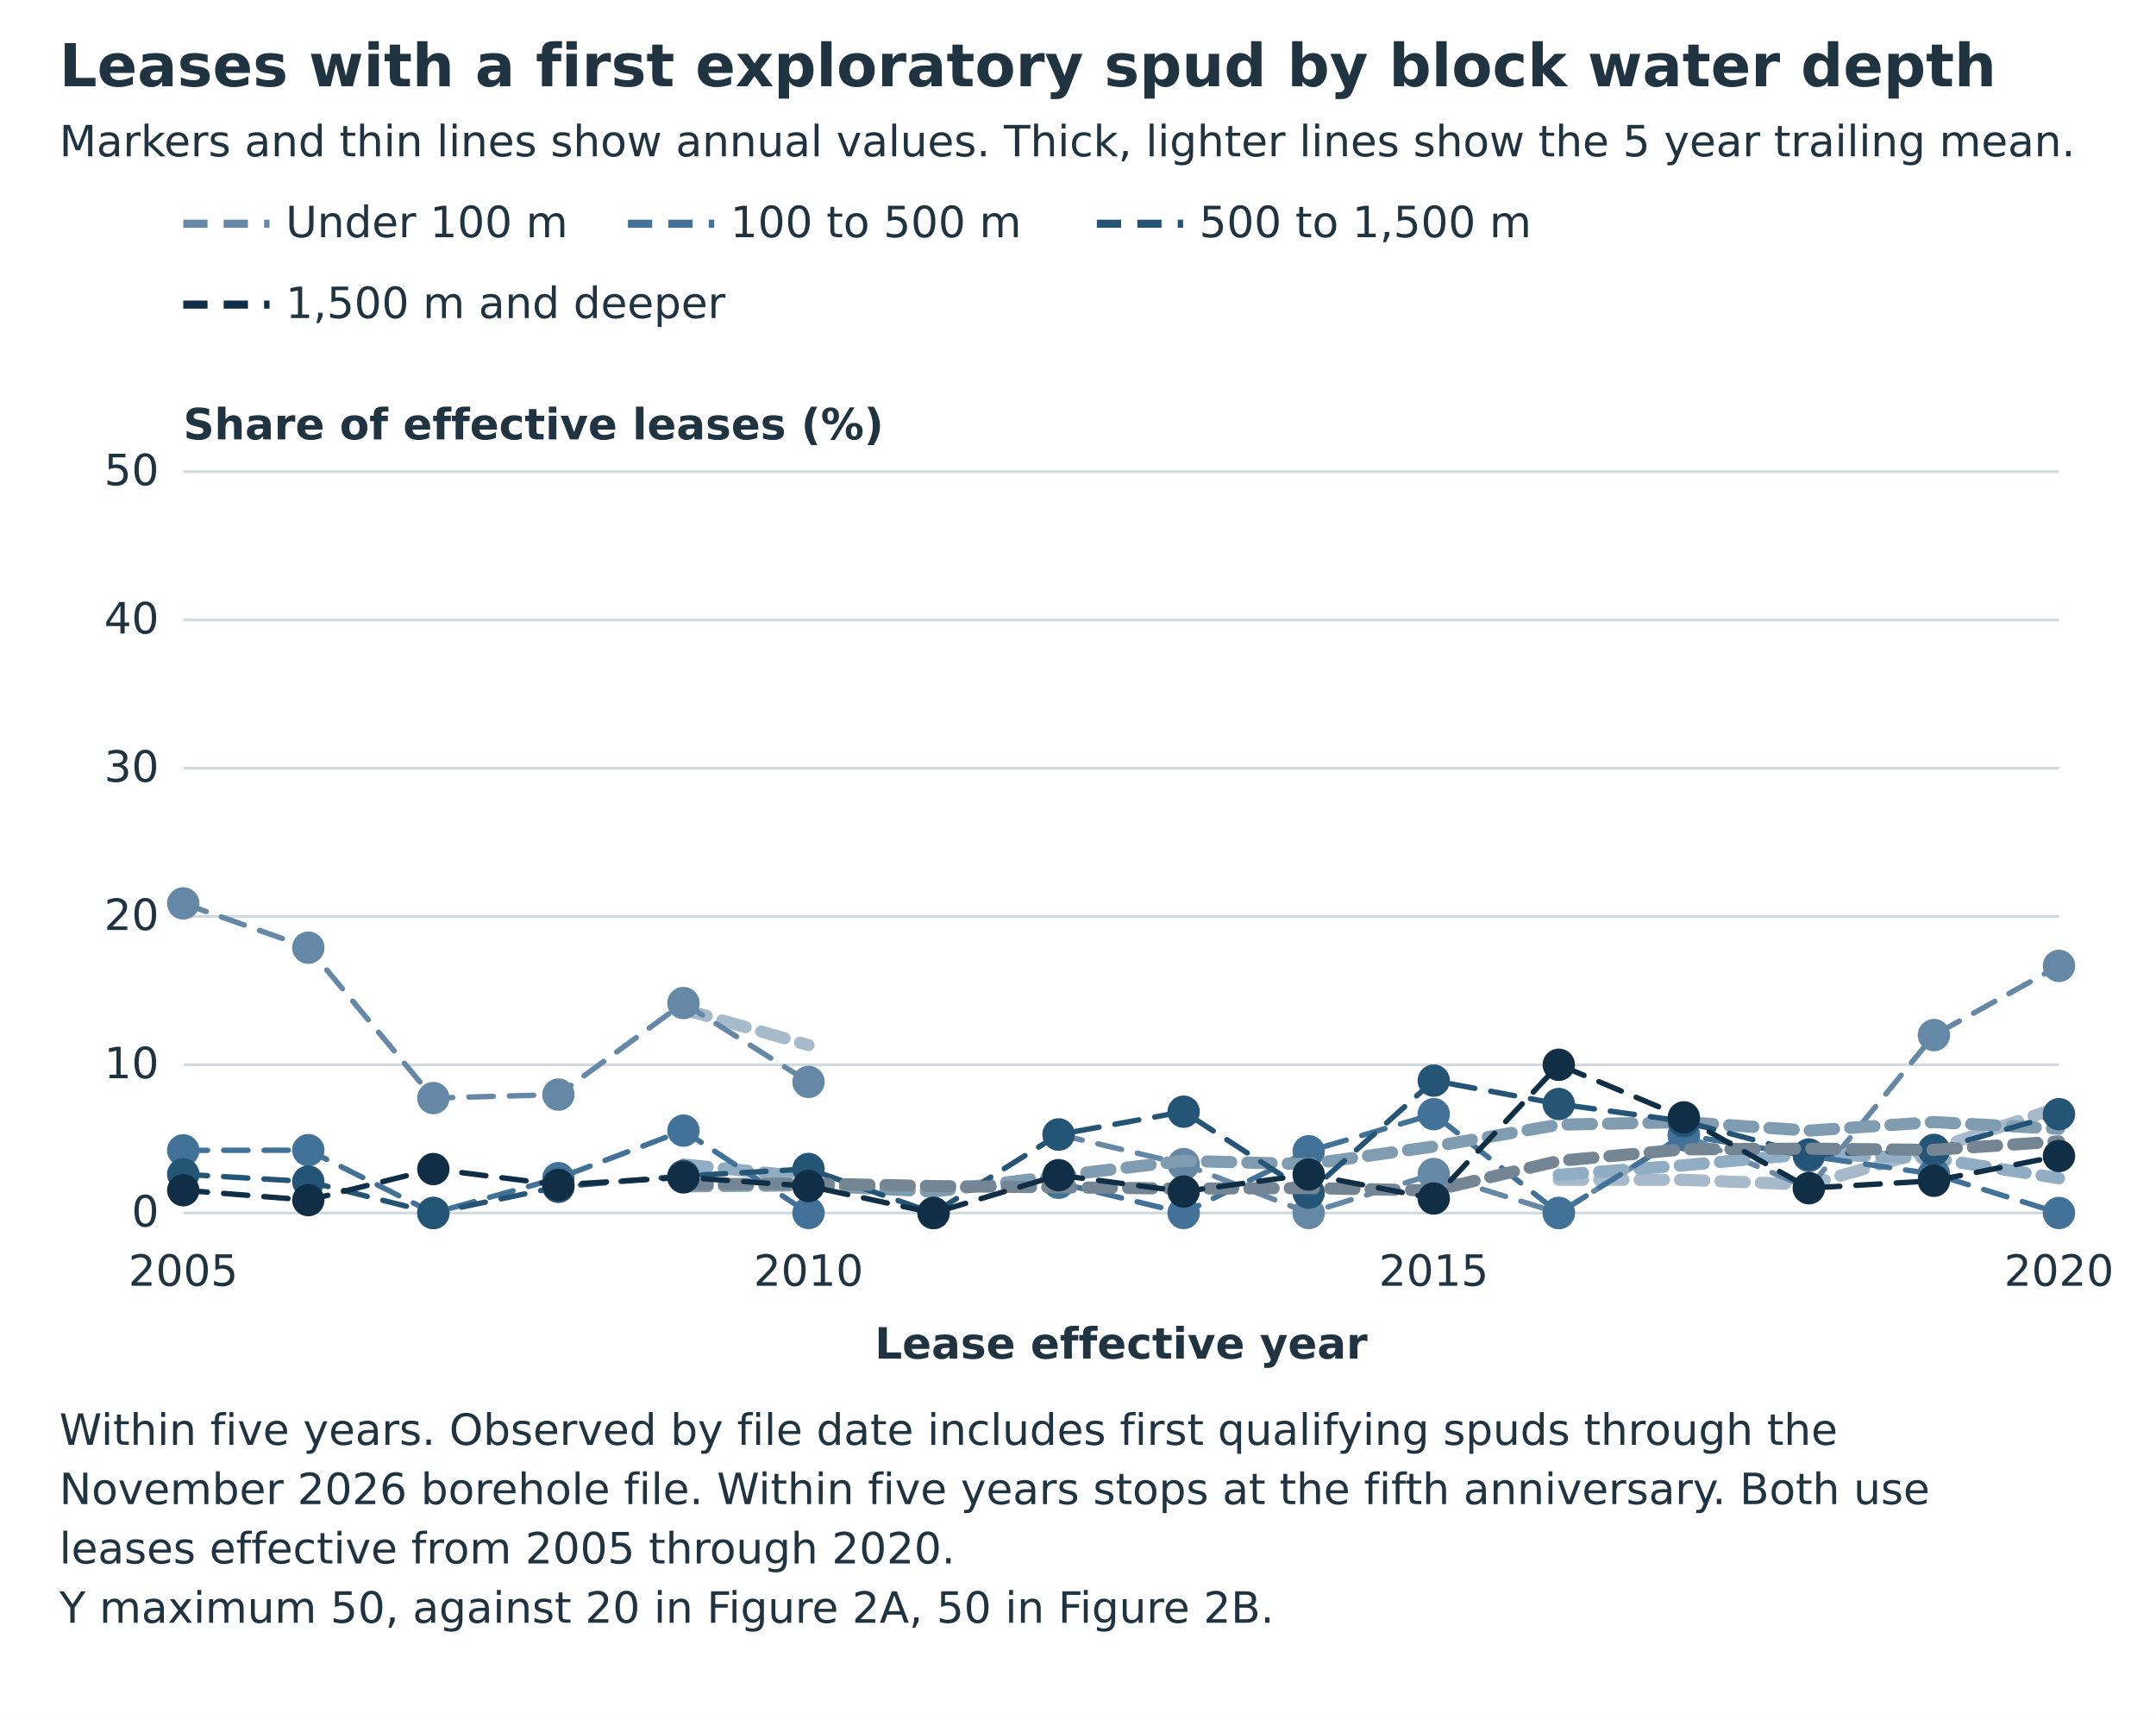
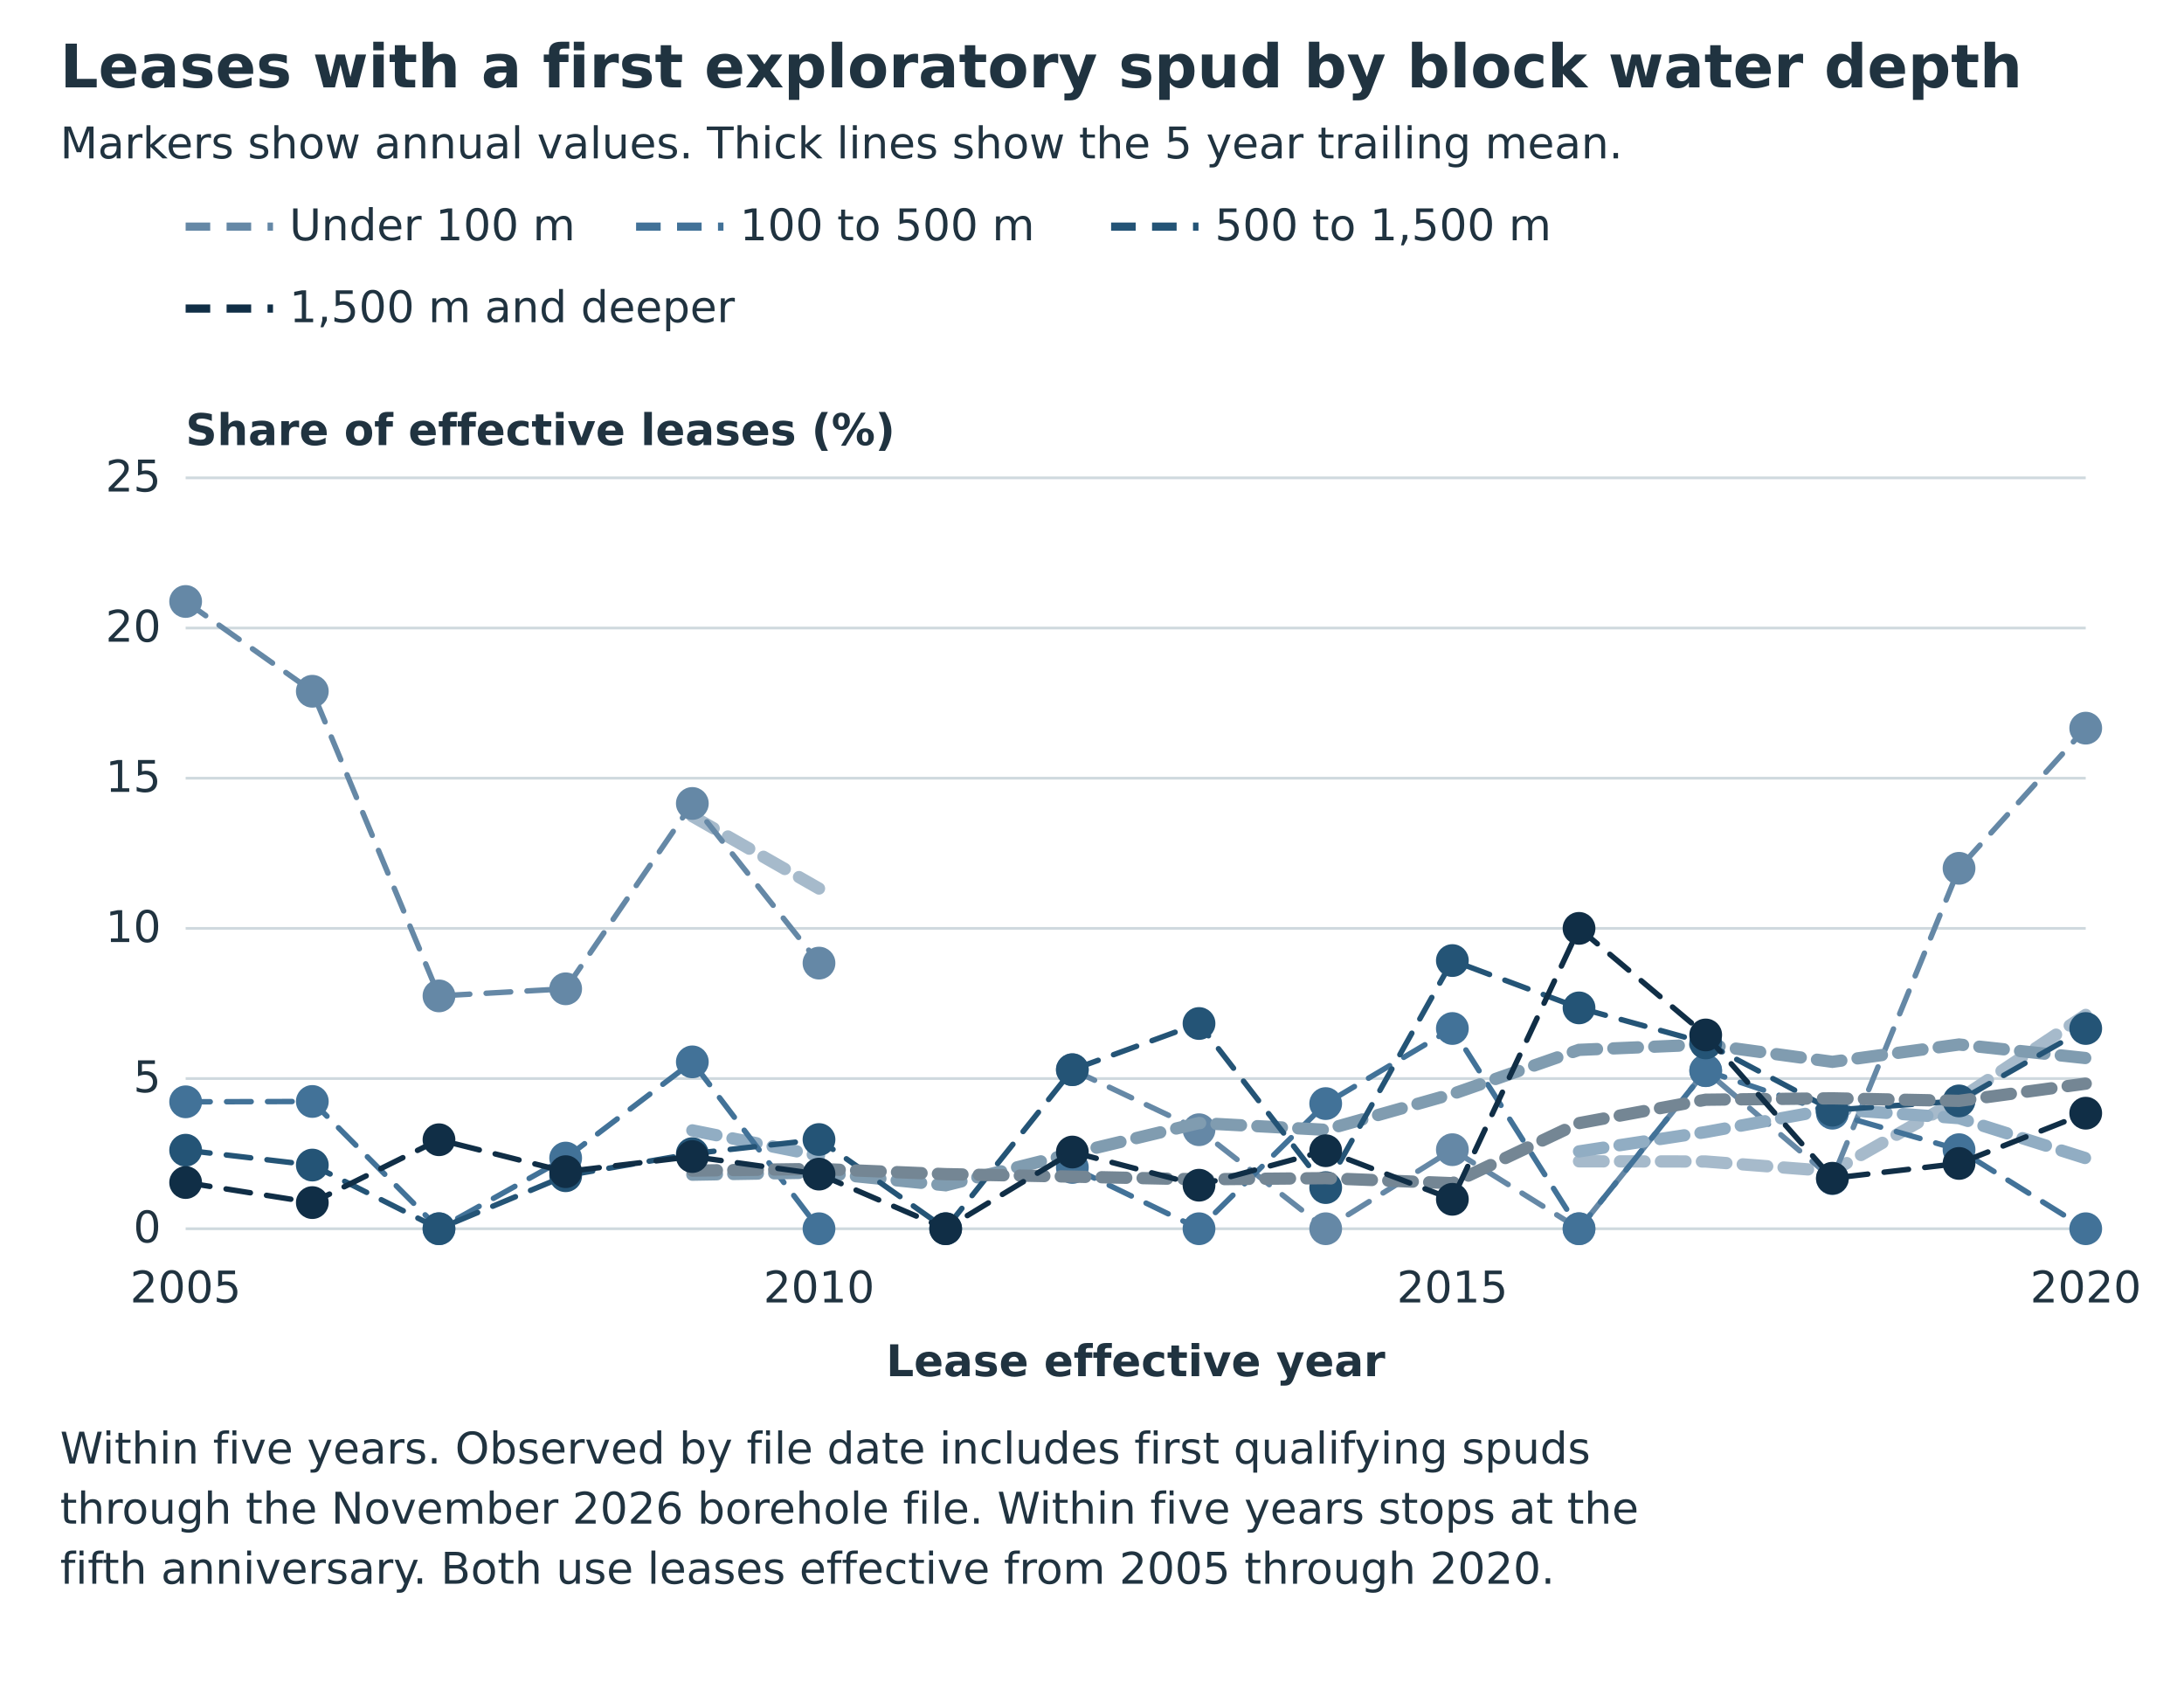
- <svg xmlns="http://www.w3.org/2000/svg" role="img" aria-label="Leases with a first exploratory spud by block water depth" font-family="'DejaVu Sans','Segoe UI',Arial,sans-serif" font-size="16" fill="#203340" width="800" height="638" viewBox="0 0 800 638">
-   <rect width="800" height="638" fill="white" />
+ <svg xmlns="http://www.w3.org/2000/svg" role="img" aria-label="Leases with a first exploratory spud by block water depth" font-family="'DejaVu Sans','Segoe UI',Arial,sans-serif" font-size="16" fill="#203340" width="800" height="616" viewBox="0 0 800 616">
+   <rect width="800" height="616" fill="white" />
  <text x="22" y="32" font-size="22" font-weight="bold">Leases with a first exploratory spud by block water depth</text>
-   <text x="22" y="58">Markers and thin lines show annual values. Thick, lighter lines show the 5 year trailing mean.</text>
+   <text x="22" y="58">Markers show annual values. Thick lines show the 5 year trailing mean.</text>
  <g data-legend="0">
    <rect x="62" y="70" height="27" width="154" fill="white" />
    <line x1="68" y1="83" x2="100" y2="83" stroke="#6588a6" stroke-width="3" stroke-dasharray="9 6" />
    <text x="106" y="88">Under 100 m</text>
  </g>
  <g data-legend="1">
    <rect x="227" y="70" height="27" width="163" fill="white" />
    <line x1="233" y1="83" x2="265" y2="83" stroke="#427298" stroke-width="3" stroke-dasharray="9 6" />
    <text x="271" y="88">100 to 500 m</text>
  </g>
  <g data-legend="2">
    <rect x="401" y="70" height="27" width="181" fill="white" />
    <line x1="407" y1="83" x2="439" y2="83" stroke="#245476" stroke-width="3" stroke-dasharray="9 6" />
    <text x="445" y="88">500 to 1,500 m</text>
  </g>
  <g data-legend="3">
    <rect x="62" y="100" height="27" width="217" fill="white" />
    <line x1="68" y1="113" x2="100" y2="113" stroke="#102e46" stroke-width="3" stroke-dasharray="9 6" />
    <text x="106" y="118">1,500 m and deeper</text>
  </g>
  <text x="68" y="163" font-weight="bold">Share of effective leases (%)</text>
  <line x1="68" x2="764" y1="450.0" y2="450.0" stroke="#cfd9de" />
  <text x="59" y="455.0" text-anchor="end">0</text>
  <line x1="68" x2="764" y1="395.0" y2="395.0" stroke="#cfd9de" />
-   <text x="59" y="400.0" text-anchor="end">10</text>
+   <text x="59" y="400.0" text-anchor="end">5</text>
  <line x1="68" x2="764" y1="340.0" y2="340.0" stroke="#cfd9de" />
-   <text x="59" y="345.0" text-anchor="end">20</text>
+   <text x="59" y="345.0" text-anchor="end">10</text>
  <line x1="68" x2="764" y1="285.0" y2="285.0" stroke="#cfd9de" />
-   <text x="59" y="290.0" text-anchor="end">30</text>
+   <text x="59" y="290.0" text-anchor="end">15</text>
  <line x1="68" x2="764" y1="230.0" y2="230.0" stroke="#cfd9de" />
-   <text x="59" y="235.0" text-anchor="end">40</text>
+   <text x="59" y="235.0" text-anchor="end">20</text>
  <line x1="68" x2="764" y1="175.0" y2="175.0" stroke="#cfd9de" />
-   <text x="59" y="180.0" text-anchor="end">50</text>
+   <text x="59" y="180.0" text-anchor="end">25</text>
  <text x="68.0" y="477" text-anchor="middle">2005</text>
  <text x="300.0" y="477" text-anchor="middle">2010</text>
  <text x="532.0" y="477" text-anchor="middle">2015</text>
  <text x="764.0" y="477" text-anchor="middle">2020</text>
  <text x="416.0" y="504" text-anchor="middle" font-weight="bold">Lease effective year</text>
  <g data-series="0" data-label="Under 100 m">
-     <path d="M253.60,374.45l0,0 L300.00,387.70 M578.40,437.66l0,0 L624.80,437.69 L671.20,439.48 L717.60,426.28 L764.00,410.84" fill="none" stroke="#a6bacb" stroke-width="4.5" stroke-linecap="round" class="trend" stroke-dasharray="9 6" />
-     <path d="M68.00,335.14l0,0 L114.40,351.58 L160.80,407.36 L207.20,406.07 L253.60,372.12 L300.00,401.36 M392.80,420.88l0,0 L439.20,431.87 L485.60,450.00 L532.00,435.53 L578.40,450.00 L624.80,421.05 L671.20,440.83 L717.60,384.00 L764.00,358.33" fill="none" stroke="#6588a6" stroke-width="2" stroke-linecap="round" class="annual" stroke-dasharray="9 6" />
-     <circle cx="68.00" cy="335.14" r="5" stroke="#6588a6" stroke-width="2" fill="#6588a6" data-year="2005" />
-     <circle cx="114.40" cy="351.58" r="5" stroke="#6588a6" stroke-width="2" fill="#6588a6" data-year="2006" />
-     <circle cx="160.80" cy="407.36" r="5" stroke="#6588a6" stroke-width="2" fill="#6588a6" data-year="2007" />
-     <circle cx="207.20" cy="406.07" r="5" stroke="#6588a6" stroke-width="2" fill="#6588a6" data-year="2008" />
-     <circle cx="253.60" cy="372.12" r="5" stroke="#6588a6" stroke-width="2" fill="#6588a6" data-year="2009" />
-     <circle cx="300.00" cy="401.36" r="5" stroke="#6588a6" stroke-width="2" fill="#6588a6" data-year="2010" />
-     <circle cx="392.80" cy="420.88" r="5" stroke="#6588a6" stroke-width="2" fill="#6588a6" data-year="2012" />
-     <circle cx="439.20" cy="431.87" r="5" stroke="#6588a6" stroke-width="2" fill="#6588a6" data-year="2013" />
+     <path d="M253.60,298.91l0,0 L300.00,325.40 M578.40,425.31l0,0 L624.80,425.38 L671.20,428.96 L717.60,402.56 L764.00,371.69" fill="none" stroke="#a6bacb" stroke-width="4.5" stroke-linecap="round" class="trend" stroke-dasharray="9 6" />
+     <path d="M68.00,220.28l0,0 L114.40,253.16 L160.80,364.73 L207.20,362.13 L253.60,294.25 L300.00,352.72 M392.80,391.76l0,0 L439.20,413.74 L485.60,450.00 L532.00,421.05 L578.40,450.00 L624.80,392.11 L671.20,431.67 L717.60,318.00 L764.00,266.67" fill="none" stroke="#6588a6" stroke-width="2" stroke-linecap="round" class="annual" stroke-dasharray="9 6" />
+     <circle cx="68.00" cy="220.28" r="5" stroke="#6588a6" stroke-width="2" fill="#6588a6" data-year="2005" />
+     <circle cx="114.40" cy="253.16" r="5" stroke="#6588a6" stroke-width="2" fill="#6588a6" data-year="2006" />
+     <circle cx="160.80" cy="364.73" r="5" stroke="#6588a6" stroke-width="2" fill="#6588a6" data-year="2007" />
+     <circle cx="207.20" cy="362.13" r="5" stroke="#6588a6" stroke-width="2" fill="#6588a6" data-year="2008" />
+     <circle cx="253.60" cy="294.25" r="5" stroke="#6588a6" stroke-width="2" fill="#6588a6" data-year="2009" />
+     <circle cx="300.00" cy="352.72" r="5" stroke="#6588a6" stroke-width="2" fill="#6588a6" data-year="2010" />
+     <circle cx="392.80" cy="391.76" r="5" stroke="#6588a6" stroke-width="2" fill="#6588a6" data-year="2012" />
+     <circle cx="439.20" cy="413.74" r="5" stroke="#6588a6" stroke-width="2" fill="#6588a6" data-year="2013" />
    <circle cx="485.60" cy="450.00" r="5" stroke="#6588a6" stroke-width="2" fill="#6588a6" data-year="2014" />
-     <circle cx="532.00" cy="435.53" r="5" stroke="#6588a6" stroke-width="2" fill="#6588a6" data-year="2015" />
+     <circle cx="532.00" cy="421.05" r="5" stroke="#6588a6" stroke-width="2" fill="#6588a6" data-year="2015" />
    <circle cx="578.40" cy="450.00" r="5" stroke="#6588a6" stroke-width="2" fill="#6588a6" data-year="2016" />
-     <circle cx="624.80" cy="421.05" r="5" stroke="#6588a6" stroke-width="2" fill="#6588a6" data-year="2017" />
-     <circle cx="671.20" cy="440.83" r="5" stroke="#6588a6" stroke-width="2" fill="#6588a6" data-year="2018" />
-     <circle cx="717.60" cy="384.00" r="5" stroke="#6588a6" stroke-width="2" fill="#6588a6" data-year="2019" />
-     <circle cx="764.00" cy="358.33" r="5" stroke="#6588a6" stroke-width="2" fill="#6588a6" data-year="2020" />
+     <circle cx="624.80" cy="392.11" r="5" stroke="#6588a6" stroke-width="2" fill="#6588a6" data-year="2017" />
+     <circle cx="671.20" cy="431.67" r="5" stroke="#6588a6" stroke-width="2" fill="#6588a6" data-year="2018" />
+     <circle cx="717.60" cy="318.00" r="5" stroke="#6588a6" stroke-width="2" fill="#6588a6" data-year="2019" />
+     <circle cx="764.00" cy="266.67" r="5" stroke="#6588a6" stroke-width="2" fill="#6588a6" data-year="2020" />
  </g>
  <g data-series="1" data-label="100 to 500 m">
-     <path d="M253.60,431.99l0,0 L300.00,436.64 M578.40,435.84l0,0 L624.80,432.29 L671.20,428.06 L717.60,429.75 L764.00,437.09" fill="none" stroke="#91adc3" stroke-width="4.5" stroke-linecap="round" class="trend" stroke-dasharray="9 6" />
-     <path d="M68.00,426.76l0,0 L114.40,426.69 L160.80,450.00 L207.20,437.06 L253.60,419.44 L300.00,450.00 M392.80,438.78l0,0 L439.20,450.00 L485.60,427.08 L532.00,413.33 L578.40,450.00 L624.80,421.05 L671.20,428.85 L717.60,435.53 L764.00,450.00" fill="none" stroke="#427298" stroke-width="2" stroke-linecap="round" class="annual" stroke-dasharray="9 6" />
-     <circle cx="68.00" cy="426.76" r="5" stroke="#427298" stroke-width="2" fill="#427298" data-year="2005" />
-     <circle cx="114.40" cy="426.69" r="5" stroke="#427298" stroke-width="2" fill="#427298" data-year="2006" />
+     <path d="M253.60,413.98l0,0 L300.00,423.28 M578.40,421.68l0,0 L624.80,414.59 L671.20,406.13 L717.60,409.50 L764.00,424.17" fill="none" stroke="#91adc3" stroke-width="4.5" stroke-linecap="round" class="trend" stroke-dasharray="9 6" />
+     <path d="M68.00,403.52l0,0 L114.40,403.39 L160.80,450.00 L207.20,424.12 L253.60,388.89 L300.00,450.00 M392.80,427.55l0,0 L439.20,450.00 L485.60,404.17 L532.00,376.67 L578.40,450.00 L624.80,392.11 L671.20,407.69 L717.60,421.05 L764.00,450.00" fill="none" stroke="#427298" stroke-width="2" stroke-linecap="round" class="annual" stroke-dasharray="9 6" />
+     <circle cx="68.00" cy="403.52" r="5" stroke="#427298" stroke-width="2" fill="#427298" data-year="2005" />
+     <circle cx="114.40" cy="403.39" r="5" stroke="#427298" stroke-width="2" fill="#427298" data-year="2006" />
    <circle cx="160.80" cy="450.00" r="5" stroke="#427298" stroke-width="2" fill="#427298" data-year="2007" />
-     <circle cx="207.20" cy="437.06" r="5" stroke="#427298" stroke-width="2" fill="#427298" data-year="2008" />
-     <circle cx="253.60" cy="419.44" r="5" stroke="#427298" stroke-width="2" fill="#427298" data-year="2009" />
+     <circle cx="207.20" cy="424.12" r="5" stroke="#427298" stroke-width="2" fill="#427298" data-year="2008" />
+     <circle cx="253.60" cy="388.89" r="5" stroke="#427298" stroke-width="2" fill="#427298" data-year="2009" />
    <circle cx="300.00" cy="450.00" r="5" stroke="#427298" stroke-width="2" fill="#427298" data-year="2010" />
-     <circle cx="392.80" cy="438.78" r="5" stroke="#427298" stroke-width="2" fill="#427298" data-year="2012" />
+     <circle cx="392.80" cy="427.55" r="5" stroke="#427298" stroke-width="2" fill="#427298" data-year="2012" />
    <circle cx="439.20" cy="450.00" r="5" stroke="#427298" stroke-width="2" fill="#427298" data-year="2013" />
-     <circle cx="485.60" cy="427.08" r="5" stroke="#427298" stroke-width="2" fill="#427298" data-year="2014" />
-     <circle cx="532.00" cy="413.33" r="5" stroke="#427298" stroke-width="2" fill="#427298" data-year="2015" />
+     <circle cx="485.60" cy="404.17" r="5" stroke="#427298" stroke-width="2" fill="#427298" data-year="2014" />
+     <circle cx="532.00" cy="376.67" r="5" stroke="#427298" stroke-width="2" fill="#427298" data-year="2015" />
    <circle cx="578.40" cy="450.00" r="5" stroke="#427298" stroke-width="2" fill="#427298" data-year="2016" />
-     <circle cx="624.80" cy="421.05" r="5" stroke="#427298" stroke-width="2" fill="#427298" data-year="2017" />
-     <circle cx="671.20" cy="428.85" r="5" stroke="#427298" stroke-width="2" fill="#427298" data-year="2018" />
-     <circle cx="717.60" cy="435.53" r="5" stroke="#427298" stroke-width="2" fill="#427298" data-year="2019" />
+     <circle cx="624.80" cy="392.11" r="5" stroke="#427298" stroke-width="2" fill="#427298" data-year="2017" />
+     <circle cx="671.20" cy="407.69" r="5" stroke="#427298" stroke-width="2" fill="#427298" data-year="2018" />
+     <circle cx="717.60" cy="421.05" r="5" stroke="#427298" stroke-width="2" fill="#427298" data-year="2019" />
    <circle cx="764.00" cy="450.00" r="5" stroke="#427298" stroke-width="2" fill="#427298" data-year="2020" />
  </g>
  <g data-series="2" data-label="500 to 1,500 m">
-     <path d="M253.60,440.10l0,0 L300.00,439.71 L346.40,442.04 L392.80,436.22 L439.20,430.64 L485.60,431.89 L532.00,425.33 L578.40,417.24 L624.80,416.26 L671.20,419.44 L717.60,416.26 L764.00,418.75" fill="none" stroke="#809cb0" stroke-width="4.5" stroke-linecap="round" class="trend" stroke-dasharray="9 6" />
-     <path d="M68.00,435.62l0,0 L114.40,438.34 L160.80,450.00 L207.20,440.29 L253.60,436.25 L300.00,433.66 L346.40,450.00 L392.80,420.88 L439.20,412.42 L485.60,442.47 L532.00,400.89 L578.40,409.56 L624.80,415.98 L671.20,428.29 L717.60,426.60 L764.00,413.33" fill="none" stroke="#245476" stroke-width="2" stroke-linecap="round" class="annual" stroke-dasharray="9 6" />
-     <circle cx="68.00" cy="435.62" r="5" stroke="#245476" stroke-width="2" fill="#245476" data-year="2005" />
-     <circle cx="114.40" cy="438.34" r="5" stroke="#245476" stroke-width="2" fill="#245476" data-year="2006" />
+     <path d="M253.60,430.20l0,0 L300.00,429.42 L346.40,434.08 L392.80,422.44 L439.20,411.29 L485.60,413.77 L532.00,400.67 L578.40,384.49 L624.80,382.53 L671.20,388.87 L717.60,382.53 L764.00,387.50" fill="none" stroke="#809cb0" stroke-width="4.5" stroke-linecap="round" class="trend" stroke-dasharray="9 6" />
+     <path d="M68.00,421.24l0,0 L114.40,426.68 L160.80,450.00 L207.20,430.59 L253.60,422.50 L300.00,417.33 L346.40,450.00 L392.80,391.76 L439.20,374.84 L485.60,434.93 L532.00,351.79 L578.40,369.12 L624.80,381.96 L671.20,406.58 L717.60,403.19 L764.00,376.67" fill="none" stroke="#245476" stroke-width="2" stroke-linecap="round" class="annual" stroke-dasharray="9 6" />
+     <circle cx="68.00" cy="421.24" r="5" stroke="#245476" stroke-width="2" fill="#245476" data-year="2005" />
+     <circle cx="114.40" cy="426.68" r="5" stroke="#245476" stroke-width="2" fill="#245476" data-year="2006" />
    <circle cx="160.80" cy="450.00" r="5" stroke="#245476" stroke-width="2" fill="#245476" data-year="2007" />
-     <circle cx="207.20" cy="440.29" r="5" stroke="#245476" stroke-width="2" fill="#245476" data-year="2008" />
-     <circle cx="253.60" cy="436.25" r="5" stroke="#245476" stroke-width="2" fill="#245476" data-year="2009" />
-     <circle cx="300.00" cy="433.66" r="5" stroke="#245476" stroke-width="2" fill="#245476" data-year="2010" />
+     <circle cx="207.20" cy="430.59" r="5" stroke="#245476" stroke-width="2" fill="#245476" data-year="2008" />
+     <circle cx="253.60" cy="422.50" r="5" stroke="#245476" stroke-width="2" fill="#245476" data-year="2009" />
+     <circle cx="300.00" cy="417.33" r="5" stroke="#245476" stroke-width="2" fill="#245476" data-year="2010" />
    <circle cx="346.40" cy="450.00" r="5" stroke="#245476" stroke-width="2" fill="#245476" data-year="2011" />
-     <circle cx="392.80" cy="420.88" r="5" stroke="#245476" stroke-width="2" fill="#245476" data-year="2012" />
-     <circle cx="439.20" cy="412.42" r="5" stroke="#245476" stroke-width="2" fill="#245476" data-year="2013" />
-     <circle cx="485.60" cy="442.47" r="5" stroke="#245476" stroke-width="2" fill="#245476" data-year="2014" />
-     <circle cx="532.00" cy="400.89" r="5" stroke="#245476" stroke-width="2" fill="#245476" data-year="2015" />
-     <circle cx="578.40" cy="409.56" r="5" stroke="#245476" stroke-width="2" fill="#245476" data-year="2016" />
-     <circle cx="624.80" cy="415.98" r="5" stroke="#245476" stroke-width="2" fill="#245476" data-year="2017" />
-     <circle cx="671.20" cy="428.29" r="5" stroke="#245476" stroke-width="2" fill="#245476" data-year="2018" />
-     <circle cx="717.60" cy="426.60" r="5" stroke="#245476" stroke-width="2" fill="#245476" data-year="2019" />
-     <circle cx="764.00" cy="413.33" r="5" stroke="#245476" stroke-width="2" fill="#245476" data-year="2020" />
+     <circle cx="392.80" cy="391.76" r="5" stroke="#245476" stroke-width="2" fill="#245476" data-year="2012" />
+     <circle cx="439.20" cy="374.84" r="5" stroke="#245476" stroke-width="2" fill="#245476" data-year="2013" />
+     <circle cx="485.60" cy="434.93" r="5" stroke="#245476" stroke-width="2" fill="#245476" data-year="2014" />
+     <circle cx="532.00" cy="351.79" r="5" stroke="#245476" stroke-width="2" fill="#245476" data-year="2015" />
+     <circle cx="578.40" cy="369.12" r="5" stroke="#245476" stroke-width="2" fill="#245476" data-year="2016" />
+     <circle cx="624.80" cy="381.96" r="5" stroke="#245476" stroke-width="2" fill="#245476" data-year="2017" />
+     <circle cx="671.20" cy="406.58" r="5" stroke="#245476" stroke-width="2" fill="#245476" data-year="2018" />
+     <circle cx="717.60" cy="403.19" r="5" stroke="#245476" stroke-width="2" fill="#245476" data-year="2019" />
+     <circle cx="764.00" cy="376.67" r="5" stroke="#245476" stroke-width="2" fill="#245476" data-year="2020" />
  </g>
  <g data-series="3" data-label="1,500 m and deeper">
-     <path d="M253.60,439.36l0,0 L300.00,439.05 L346.40,440.01 L392.80,440.46 L439.20,440.95 L485.60,440.74 L532.00,441.66 L578.40,430.66 L624.80,426.37 L671.20,426.12 L717.60,426.58 L764.00,423.43" fill="none" stroke="#748694" stroke-width="4.5" stroke-linecap="round" class="trend" stroke-dasharray="9 6" />
-     <path d="M68.00,441.54l0,0 L114.40,445.22 L160.80,433.70 L207.20,439.55 L253.60,436.78 L300.00,440.00 L346.40,450.00 L392.80,435.96 L439.20,442.03 L485.60,435.71 L532.00,444.61 L578.40,395.00 L624.80,414.52 L671.20,440.76 L717.60,438.04 L764.00,428.85" fill="none" stroke="#102e46" stroke-width="2" stroke-linecap="round" class="annual" stroke-dasharray="9 6" />
-     <circle cx="68.00" cy="441.54" r="5" stroke="#102e46" stroke-width="2" fill="#102e46" data-year="2005" />
-     <circle cx="114.40" cy="445.22" r="5" stroke="#102e46" stroke-width="2" fill="#102e46" data-year="2006" />
-     <circle cx="160.80" cy="433.70" r="5" stroke="#102e46" stroke-width="2" fill="#102e46" data-year="2007" />
-     <circle cx="207.20" cy="439.55" r="5" stroke="#102e46" stroke-width="2" fill="#102e46" data-year="2008" />
-     <circle cx="253.60" cy="436.78" r="5" stroke="#102e46" stroke-width="2" fill="#102e46" data-year="2009" />
-     <circle cx="300.00" cy="440.00" r="5" stroke="#102e46" stroke-width="2" fill="#102e46" data-year="2010" />
+     <path d="M253.60,428.72l0,0 L300.00,428.10 L346.40,430.01 L392.80,430.91 L439.20,431.91 L485.60,431.48 L532.00,433.32 L578.40,411.32 L624.80,402.75 L671.20,402.24 L717.60,403.17 L764.00,396.86" fill="none" stroke="#748694" stroke-width="4.5" stroke-linecap="round" class="trend" stroke-dasharray="9 6" />
+     <path d="M68.00,433.08l0,0 L114.40,440.43 L160.80,417.41 L207.20,429.10 L253.60,423.56 L300.00,430.00 L346.40,450.00 L392.80,421.91 L439.20,434.06 L485.60,421.43 L532.00,439.22 L578.40,340.00 L624.80,379.03 L671.20,431.51 L717.60,426.09 L764.00,407.69" fill="none" stroke="#102e46" stroke-width="2" stroke-linecap="round" class="annual" stroke-dasharray="9 6" />
+     <circle cx="68.00" cy="433.08" r="5" stroke="#102e46" stroke-width="2" fill="#102e46" data-year="2005" />
+     <circle cx="114.40" cy="440.43" r="5" stroke="#102e46" stroke-width="2" fill="#102e46" data-year="2006" />
+     <circle cx="160.80" cy="417.41" r="5" stroke="#102e46" stroke-width="2" fill="#102e46" data-year="2007" />
+     <circle cx="207.20" cy="429.10" r="5" stroke="#102e46" stroke-width="2" fill="#102e46" data-year="2008" />
+     <circle cx="253.60" cy="423.56" r="5" stroke="#102e46" stroke-width="2" fill="#102e46" data-year="2009" />
+     <circle cx="300.00" cy="430.00" r="5" stroke="#102e46" stroke-width="2" fill="#102e46" data-year="2010" />
    <circle cx="346.40" cy="450.00" r="5" stroke="#102e46" stroke-width="2" fill="#102e46" data-year="2011" />
-     <circle cx="392.80" cy="435.96" r="5" stroke="#102e46" stroke-width="2" fill="#102e46" data-year="2012" />
-     <circle cx="439.20" cy="442.03" r="5" stroke="#102e46" stroke-width="2" fill="#102e46" data-year="2013" />
-     <circle cx="485.60" cy="435.71" r="5" stroke="#102e46" stroke-width="2" fill="#102e46" data-year="2014" />
-     <circle cx="532.00" cy="444.61" r="5" stroke="#102e46" stroke-width="2" fill="#102e46" data-year="2015" />
-     <circle cx="578.40" cy="395.00" r="5" stroke="#102e46" stroke-width="2" fill="#102e46" data-year="2016" />
-     <circle cx="624.80" cy="414.52" r="5" stroke="#102e46" stroke-width="2" fill="#102e46" data-year="2017" />
-     <circle cx="671.20" cy="440.76" r="5" stroke="#102e46" stroke-width="2" fill="#102e46" data-year="2018" />
-     <circle cx="717.60" cy="438.04" r="5" stroke="#102e46" stroke-width="2" fill="#102e46" data-year="2019" />
-     <circle cx="764.00" cy="428.85" r="5" stroke="#102e46" stroke-width="2" fill="#102e46" data-year="2020" />
+     <circle cx="392.80" cy="421.91" r="5" stroke="#102e46" stroke-width="2" fill="#102e46" data-year="2012" />
+     <circle cx="439.20" cy="434.06" r="5" stroke="#102e46" stroke-width="2" fill="#102e46" data-year="2013" />
+     <circle cx="485.60" cy="421.43" r="5" stroke="#102e46" stroke-width="2" fill="#102e46" data-year="2014" />
+     <circle cx="532.00" cy="439.22" r="5" stroke="#102e46" stroke-width="2" fill="#102e46" data-year="2015" />
+     <circle cx="578.40" cy="340.00" r="5" stroke="#102e46" stroke-width="2" fill="#102e46" data-year="2016" />
+     <circle cx="624.80" cy="379.03" r="5" stroke="#102e46" stroke-width="2" fill="#102e46" data-year="2017" />
+     <circle cx="671.20" cy="431.51" r="5" stroke="#102e46" stroke-width="2" fill="#102e46" data-year="2018" />
+     <circle cx="717.60" cy="426.09" r="5" stroke="#102e46" stroke-width="2" fill="#102e46" data-year="2019" />
+     <circle cx="764.00" cy="407.69" r="5" stroke="#102e46" stroke-width="2" fill="#102e46" data-year="2020" />
  </g>
-   <text x="22" y="536">Within five years. Observed by file date includes first qualifying spuds through the</text>
-   <text x="22" y="558">November 2026 borehole file. Within five years stops at the fifth anniversary. Both use</text>
-   <text x="22" y="580">leases effective from 2005 through 2020.</text>
-   <text x="22" y="602">Y maximum 50, against 20 in Figure 2A, 50 in Figure 2B.</text>
+   <text x="22" y="536">Within five years. Observed by file date includes first qualifying spuds</text>
+   <text x="22" y="558">through the November 2026 borehole file. Within five years stops at the</text>
+   <text x="22" y="580">fifth anniversary. Both use leases effective from 2005 through 2020.</text>
</svg>
